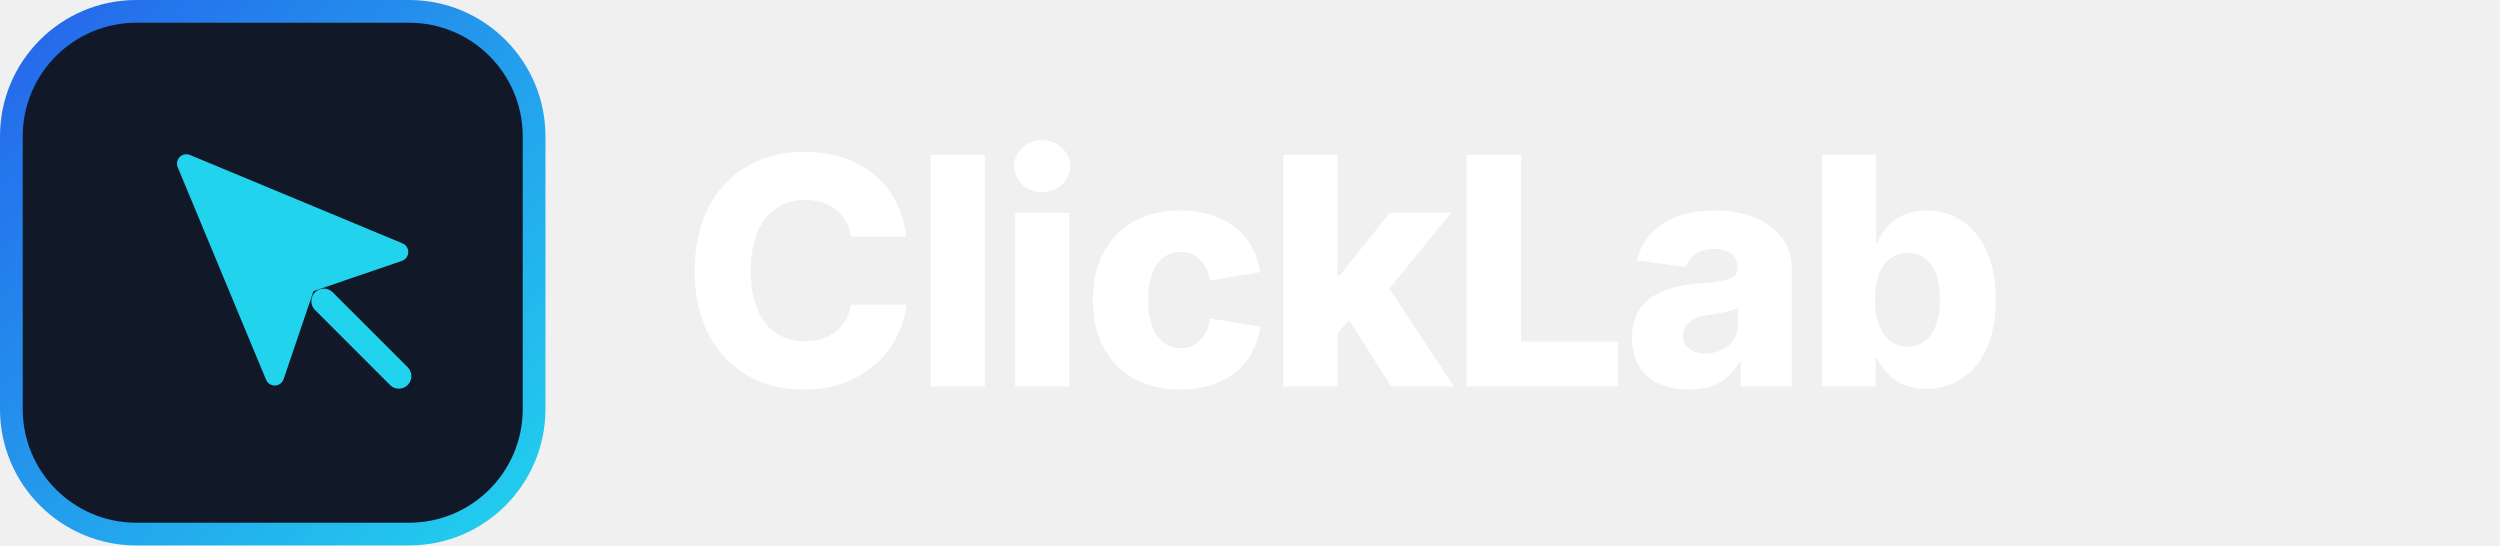
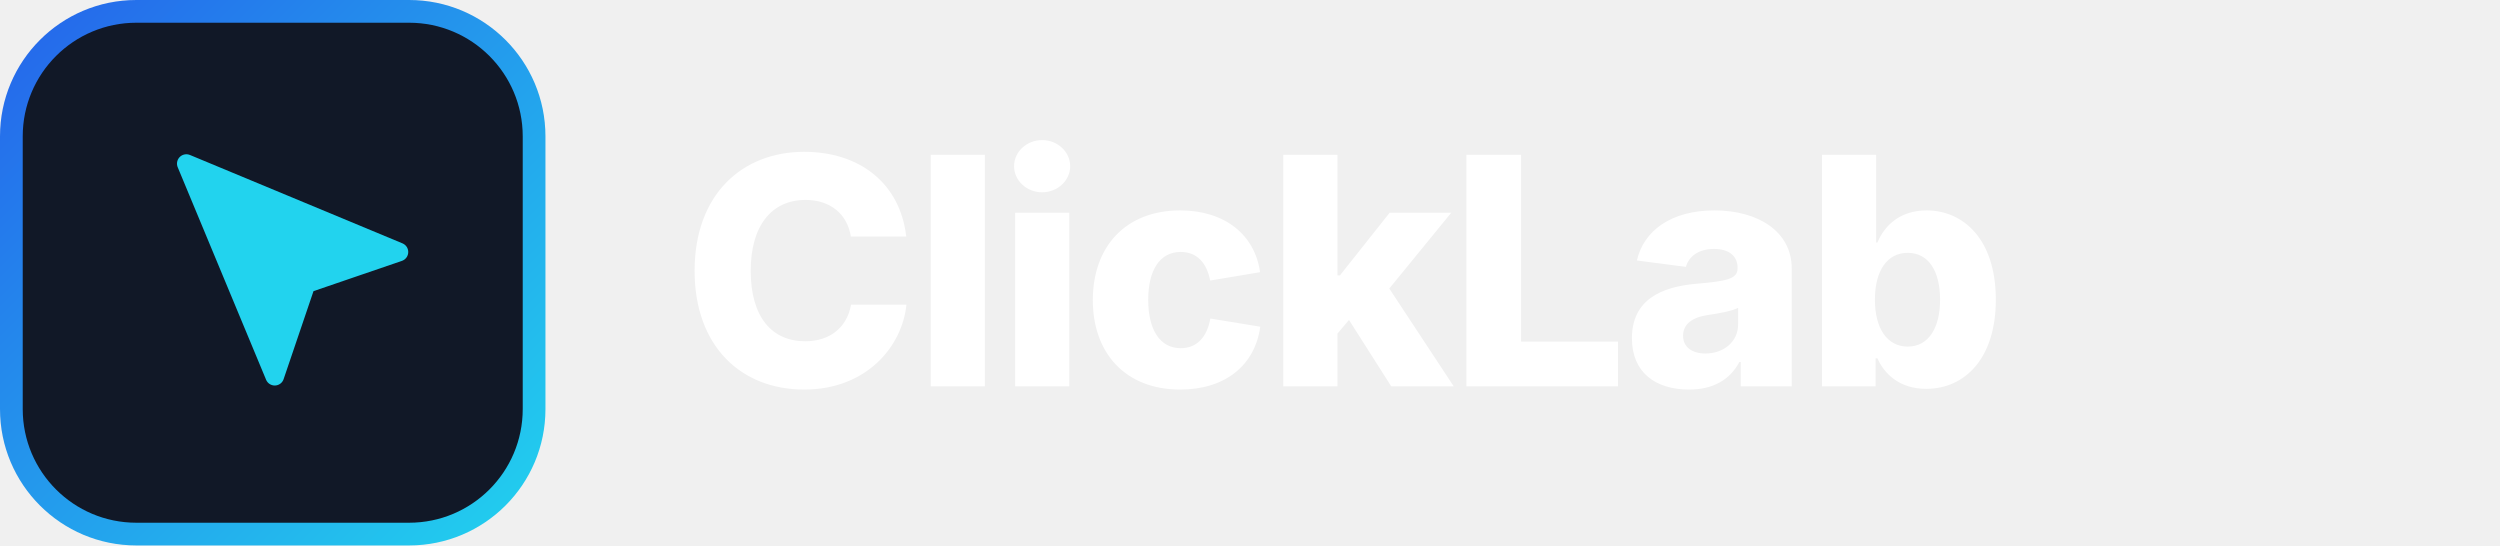
<svg xmlns="http://www.w3.org/2000/svg" viewBox="0 0 220 48" fill="none">
  <defs>
    <linearGradient id="border-grad-w" x1="0" y1="0" x2="48" y2="48" gradientUnits="userSpaceOnUse">
      <stop offset="0%" stop-color="#2563EB" />
      <stop offset="100%" stop-color="#22D3EE" />
    </linearGradient>
  </defs>
  <rect width="48" height="48" rx="12" fill="url(#border-grad-w)" />
  <rect x="2" y="2" width="44" height="44" rx="10" fill="#111827" />
  <g transform="translate(12, 10) scale(1.1)">
    <path d="M4 4l7.07 17 2.51-7.39L21 11.07z" fill="#22D3EE" stroke="#22D3EE" stroke-width="1.5" stroke-linecap="round" stroke-linejoin="round" />
-     <path d="M15 15l6 6" stroke="#22D3EE" stroke-width="2" stroke-linecap="round" stroke-linejoin="round" />
  </g>
  <text x="60" y="34" font-family="Inter, system-ui, -apple-system, sans-serif" font-weight="800" font-size="28" fill="#FFFFFF" letter-spacing="-0.5">ClickLab</text>
</svg>
